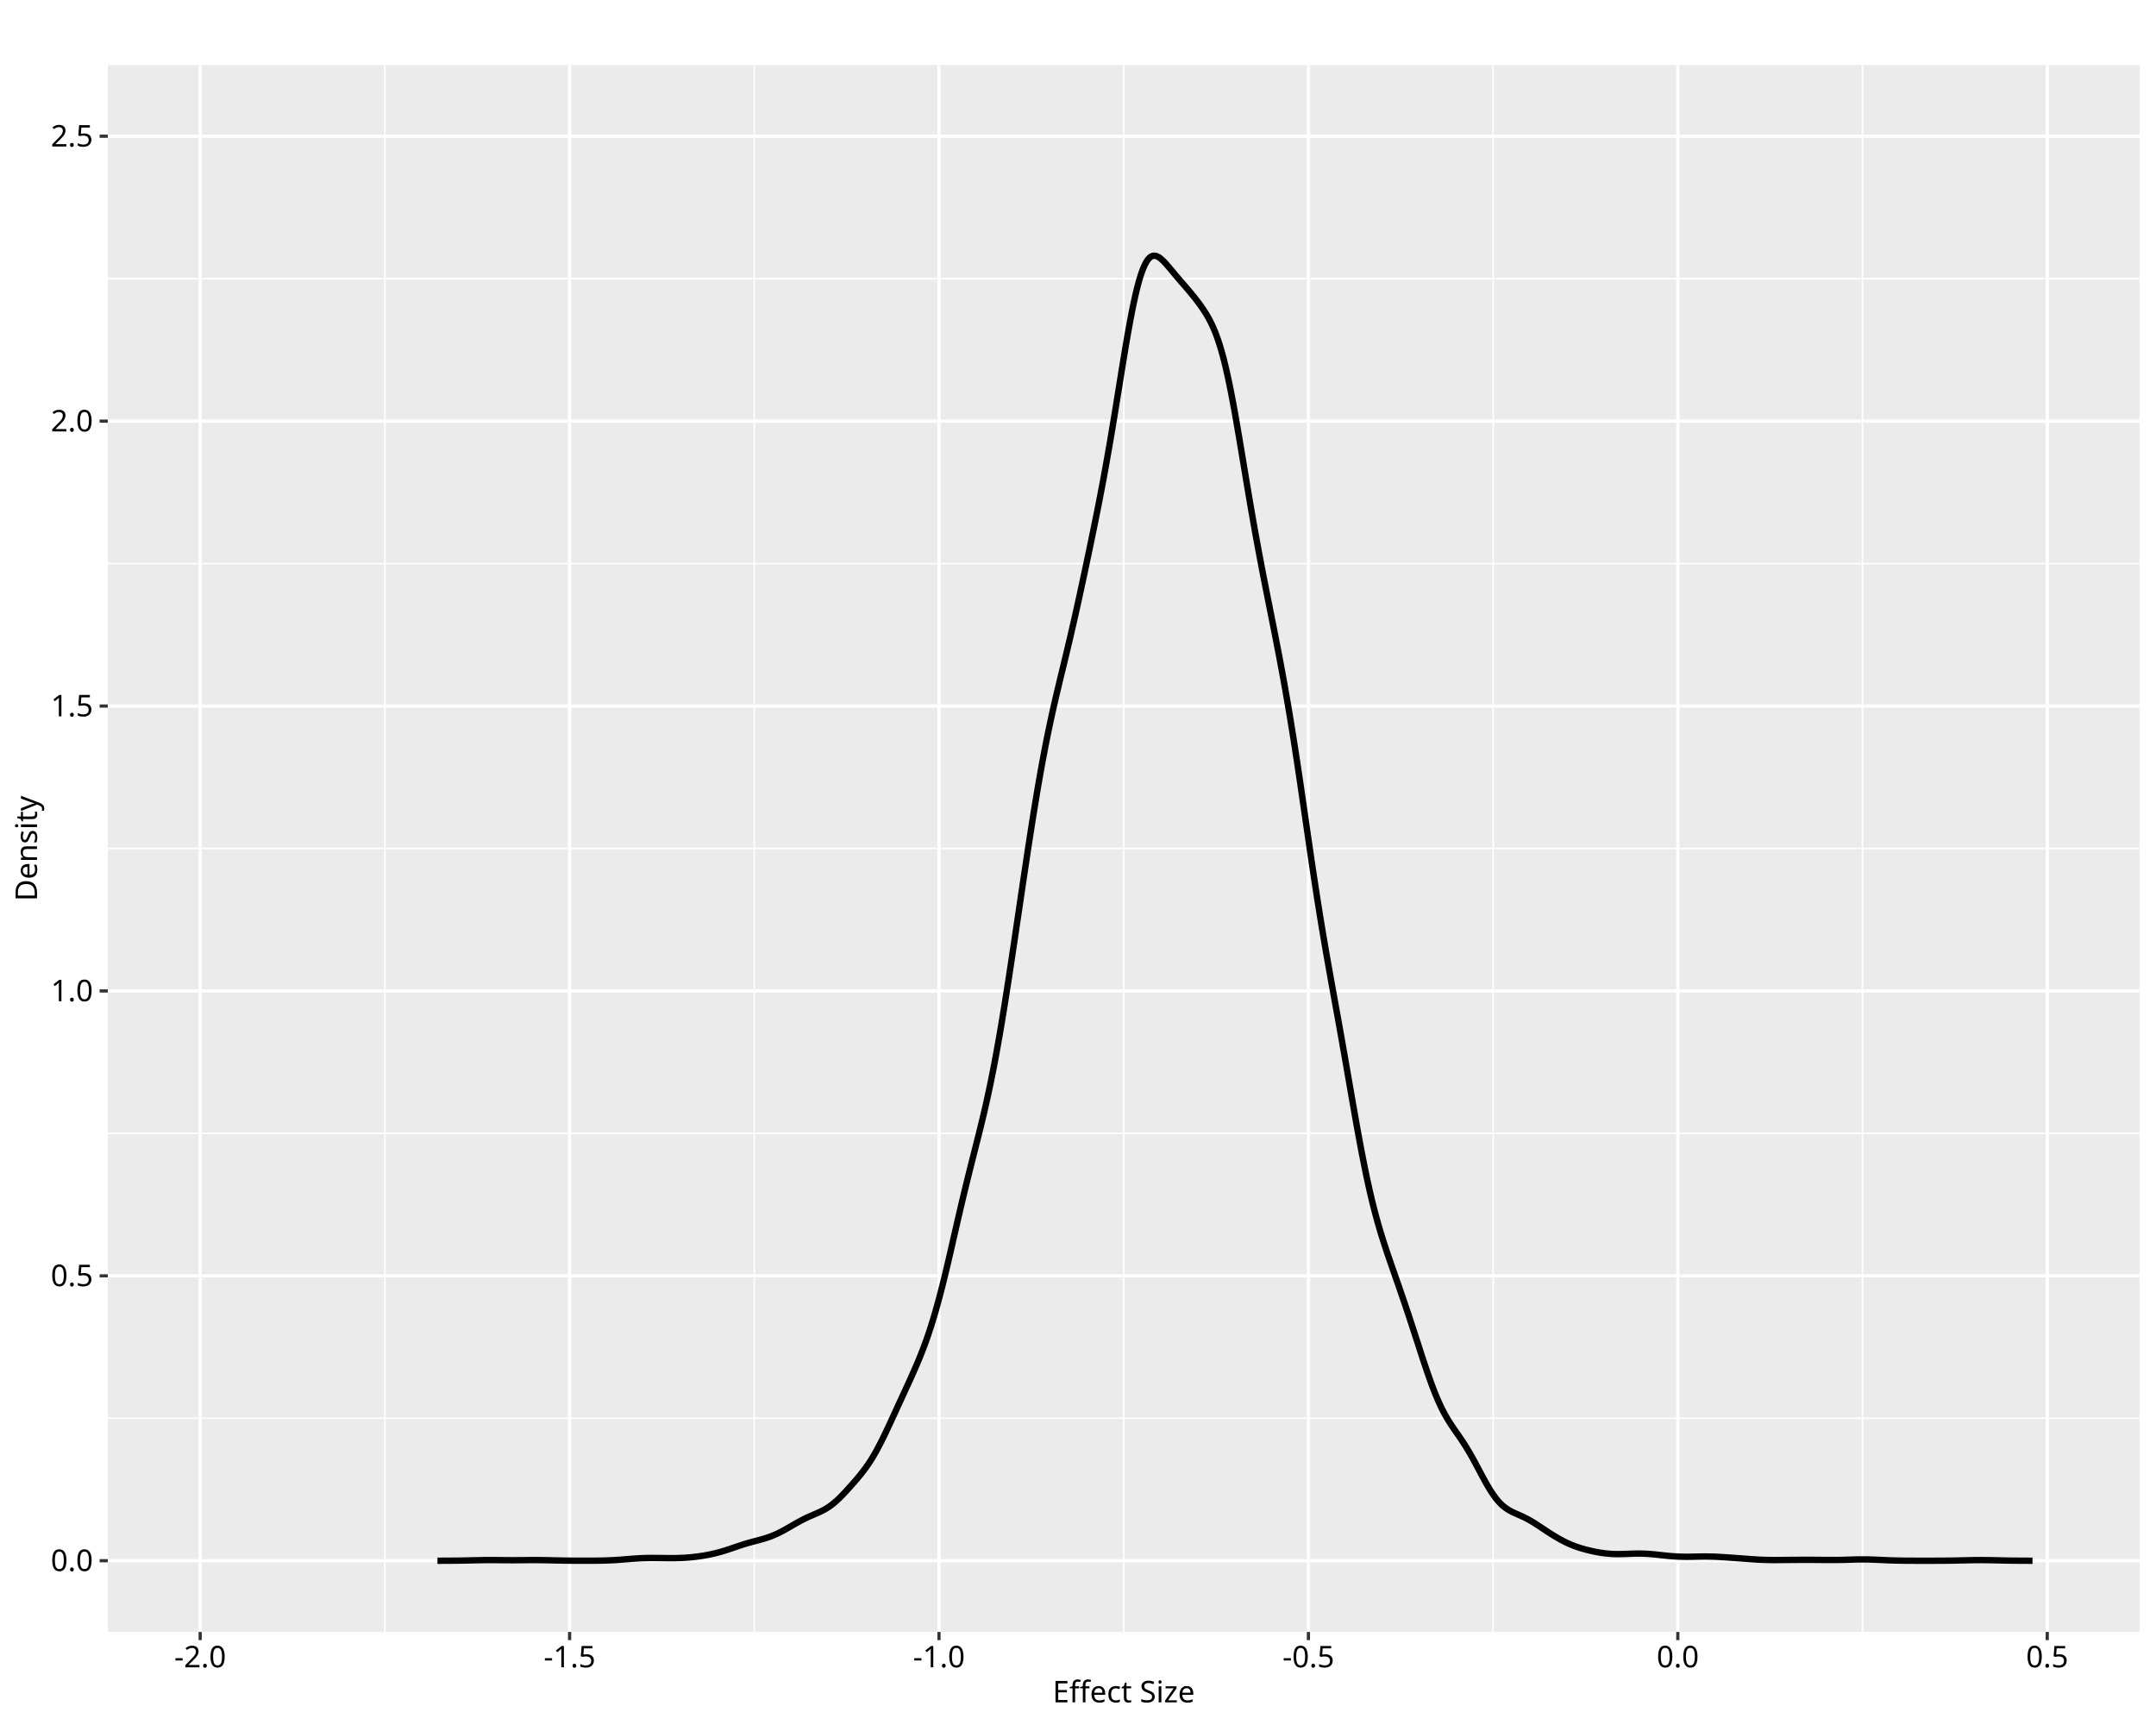
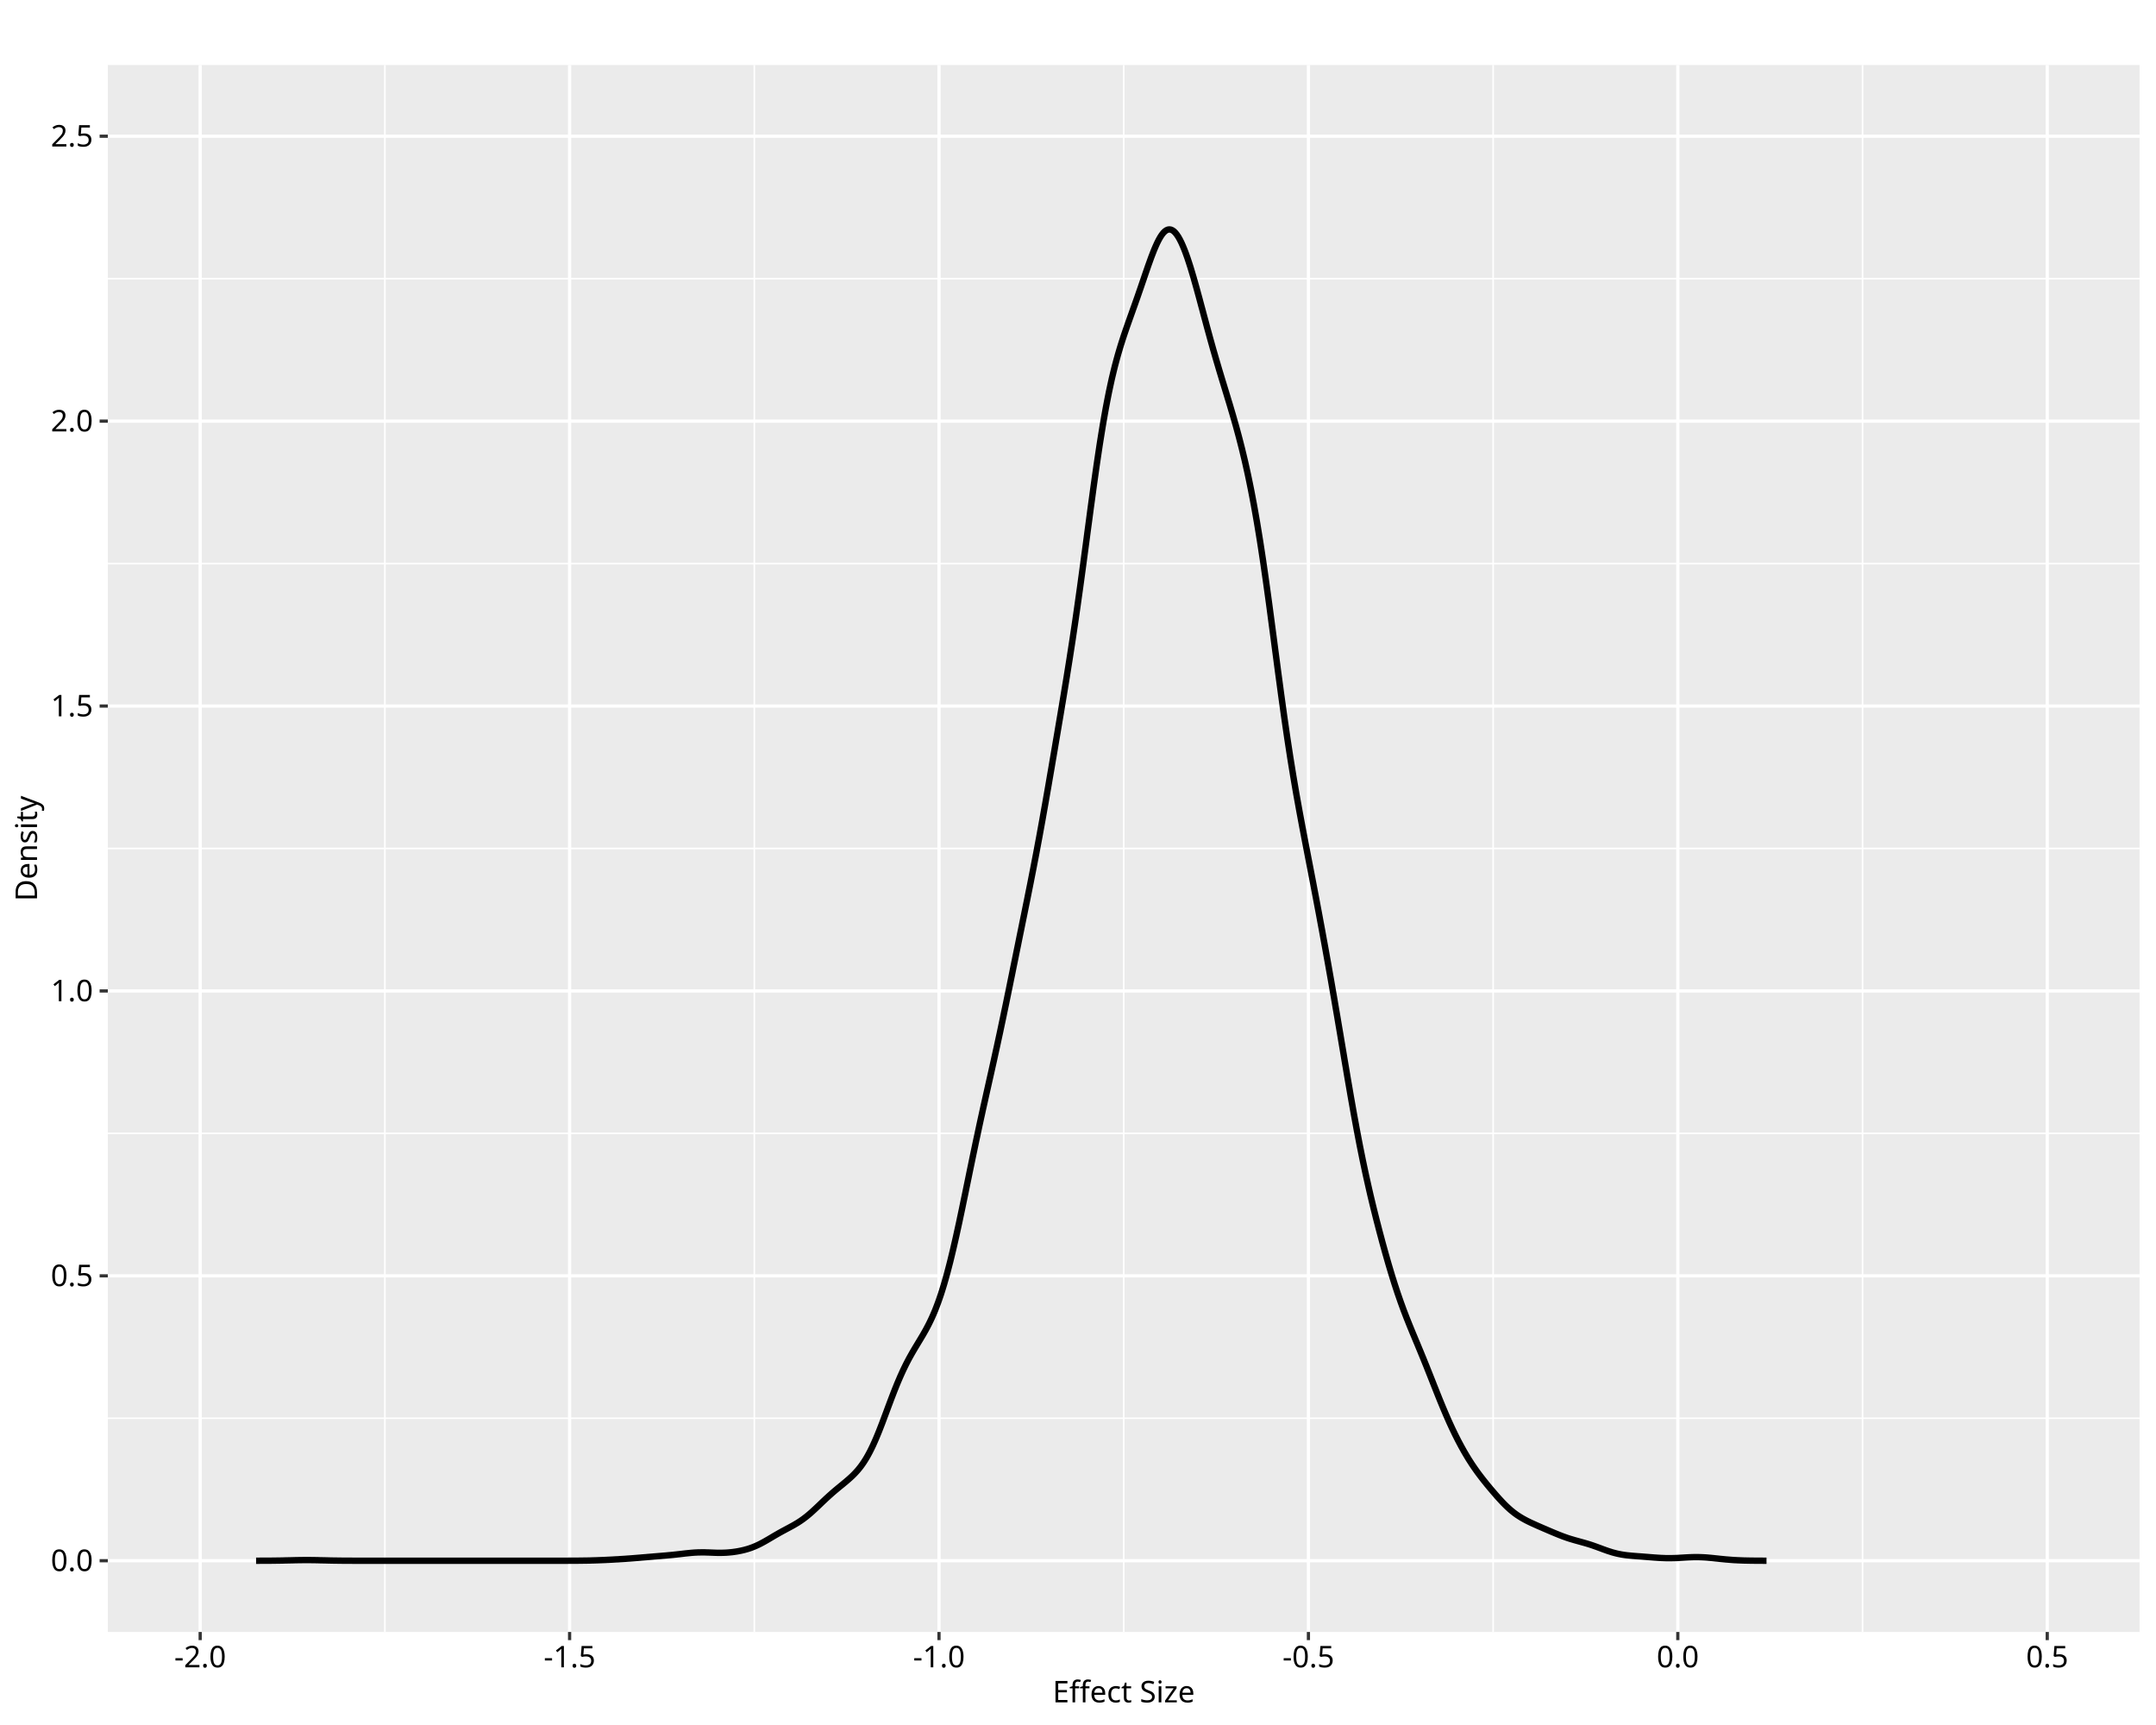
<svg xmlns="http://www.w3.org/2000/svg" class="svglite" data-engine-version="2.0" width="720.00pt" height="576.00pt" viewBox="0 0 720.00 576.00">
  <defs>
    <style type="text/css">
    .svglite line, .svglite polyline, .svglite polygon, .svglite path, .svglite rect, .svglite circle {
      fill: none;
      stroke: #000000;
      stroke-linecap: round;
      stroke-linejoin: round;
      stroke-miterlimit: 10.00;
    }
  </style>
  </defs>
  <rect width="100%" height="100%" style="stroke: none; fill: #FFFFFF;" />
  <defs>
    <clipPath id="cpMC4wMHw3MjAuMDB8MC4wMHw1NzYuMDA=">
      <rect x="0.00" y="0.00" width="720.00" height="576.00" />
    </clipPath>
  </defs>
  <g clip-path="url(#cpMC4wMHw3MjAuMDB8MC4wMHw1NzYuMDA=)">
    <rect x="0.00" y="0.00" width="720.00" height="576.00" style="stroke-width: 1.07; stroke: #FFFFFF; fill: #FFFFFF;" />
  </g>
  <defs>
    <clipPath id="cpMzYuMDF8NzE0LjUyfDIxLjcxfDU0NC45Mw==">
      <rect x="36.01" y="21.71" width="678.51" height="523.22" />
    </clipPath>
  </defs>
  <g clip-path="url(#cpMzYuMDF8NzE0LjUyfDIxLjcxfDU0NC45Mw==)">
    <rect x="36.01" y="21.71" width="678.51" height="523.22" style="stroke-width: 1.07; stroke: none; fill: #EBEBEB;" />
    <polyline points="36.01,473.58 714.52,473.58 " style="stroke-width: 0.53; stroke: #FFFFFF; stroke-linecap: butt;" />
    <polyline points="36.01,378.45 714.52,378.45 " style="stroke-width: 0.53; stroke: #FFFFFF; stroke-linecap: butt;" />
    <polyline points="36.01,283.32 714.52,283.32 " style="stroke-width: 0.53; stroke: #FFFFFF; stroke-linecap: butt;" />
    <polyline points="36.01,188.19 714.52,188.19 " style="stroke-width: 0.53; stroke: #FFFFFF; stroke-linecap: butt;" />
    <polyline points="36.01,93.06 714.52,93.06 " style="stroke-width: 0.53; stroke: #FFFFFF; stroke-linecap: butt;" />
    <polyline points="128.53,544.93 128.53,21.71 " style="stroke-width: 0.53; stroke: #FFFFFF; stroke-linecap: butt;" />
    <polyline points="251.90,544.93 251.90,21.71 " style="stroke-width: 0.53; stroke: #FFFFFF; stroke-linecap: butt;" />
    <polyline points="375.27,544.93 375.27,21.71 " style="stroke-width: 0.53; stroke: #FFFFFF; stroke-linecap: butt;" />
    <polyline points="498.63,544.93 498.63,21.71 " style="stroke-width: 0.53; stroke: #FFFFFF; stroke-linecap: butt;" />
    <polyline points="622.00,544.93 622.00,21.71 " style="stroke-width: 0.53; stroke: #FFFFFF; stroke-linecap: butt;" />
    <polyline points="36.01,521.15 714.52,521.15 " style="stroke-width: 1.07; stroke: #FFFFFF; stroke-linecap: butt;" />
    <polyline points="36.01,426.02 714.52,426.02 " style="stroke-width: 1.07; stroke: #FFFFFF; stroke-linecap: butt;" />
    <polyline points="36.01,330.89 714.52,330.89 " style="stroke-width: 1.07; stroke: #FFFFFF; stroke-linecap: butt;" />
    <polyline points="36.01,235.76 714.52,235.76 " style="stroke-width: 1.07; stroke: #FFFFFF; stroke-linecap: butt;" />
    <polyline points="36.01,140.62 714.52,140.62 " style="stroke-width: 1.07; stroke: #FFFFFF; stroke-linecap: butt;" />
    <polyline points="36.01,45.49 714.52,45.49 " style="stroke-width: 1.07; stroke: #FFFFFF; stroke-linecap: butt;" />
    <polyline points="66.85,544.93 66.85,21.71 " style="stroke-width: 1.07; stroke: #FFFFFF; stroke-linecap: butt;" />
    <polyline points="190.22,544.93 190.22,21.71 " style="stroke-width: 1.07; stroke: #FFFFFF; stroke-linecap: butt;" />
    <polyline points="313.58,544.93 313.58,21.71 " style="stroke-width: 1.07; stroke: #FFFFFF; stroke-linecap: butt;" />
    <polyline points="436.95,544.93 436.95,21.71 " style="stroke-width: 1.07; stroke: #FFFFFF; stroke-linecap: butt;" />
    <polyline points="560.31,544.93 560.31,21.71 " style="stroke-width: 1.07; stroke: #FFFFFF; stroke-linecap: butt;" />
    <polyline points="683.68,544.93 683.68,21.71 " style="stroke-width: 1.07; stroke: #FFFFFF; stroke-linecap: butt;" />
-     <polyline points="146.09,521.15 146.63,521.15 147.16,521.15 147.69,521.14 148.22,521.14 148.76,521.14 149.29,521.14 149.82,521.14 150.36,521.13 150.89,521.13 151.42,521.12 151.96,521.12 152.49,521.11 153.02,521.11 153.56,521.10 154.09,521.09 154.62,521.08 155.16,521.07 155.69,521.06 156.22,521.05 156.76,521.04 157.29,521.02 157.82,521.01 158.36,521.00 158.89,520.99 159.42,520.98 159.95,520.97 160.49,520.96 161.02,520.95 161.55,520.94 162.09,520.93 162.62,520.93 163.15,520.93 163.69,520.93 164.22,520.93 164.75,520.93 165.29,520.93 165.82,520.94 166.35,520.94 166.89,520.95 167.42,520.95 167.95,520.96 168.49,520.96 169.02,520.97 169.55,520.97 170.09,520.97 170.62,520.98 171.15,520.98 171.69,520.98 172.22,520.97 172.75,520.97 173.28,520.97 173.82,520.96 174.35,520.96 174.88,520.95 175.42,520.94 175.95,520.94 176.48,520.93 177.02,520.93 177.55,520.93 178.08,520.93 178.62,520.93 179.15,520.93 179.68,520.93 180.22,520.94 180.75,520.94 181.28,520.95 181.82,520.96 182.35,520.97 182.88,520.98 183.42,520.99 183.95,521.00 184.48,521.02 185.02,521.03 185.55,521.04 186.08,521.05 186.61,521.06 187.15,521.07 187.68,521.08 188.21,521.09 188.75,521.10 189.28,521.11 189.81,521.12 190.35,521.12 190.88,521.13 191.41,521.13 191.95,521.13 192.48,521.14 193.01,521.14 193.55,521.14 194.08,521.14 194.61,521.14 195.15,521.14 195.68,521.14 196.21,521.14 196.75,521.14 197.28,521.14 197.81,521.14 198.35,521.13 198.88,521.13 199.41,521.12 199.94,521.11 200.48,521.11 201.01,521.10 201.54,521.08 202.08,521.07 202.61,521.05 203.14,521.03 203.68,521.01 204.21,520.99 204.74,520.96 205.28,520.93 205.81,520.90 206.34,520.86 206.88,520.83 207.41,520.79 207.94,520.74 208.48,520.70 209.01,520.66 209.54,520.62 210.08,520.57 210.61,520.53 211.14,520.49 211.68,520.45 212.21,520.41 212.74,520.38 213.27,520.35 213.81,520.32 214.34,520.29 214.87,520.27 215.41,520.26 215.94,520.24 216.47,520.23 217.01,520.23 217.54,520.22 218.07,520.22 218.61,520.23 219.14,520.23 219.67,520.24 220.21,520.24 220.74,520.25 221.27,520.26 221.81,520.26 222.34,520.27 222.87,520.27 223.41,520.28 223.94,520.28 224.47,520.28 225.01,520.27 225.54,520.27 226.07,520.26 226.60,520.24 227.14,520.22 227.67,520.20 228.20,520.18 228.74,520.15 229.27,520.11 229.80,520.07 230.34,520.03 230.87,519.98 231.40,519.92 231.94,519.86 232.47,519.80 233.00,519.73 233.54,519.66 234.07,519.58 234.60,519.50 235.14,519.41 235.67,519.32 236.20,519.22 236.74,519.12 237.27,519.01 237.80,518.89 238.34,518.77 238.87,518.65 239.40,518.51 239.93,518.38 240.47,518.23 241.00,518.08 241.53,517.92 242.07,517.76 242.60,517.59 243.13,517.42 243.67,517.24 244.20,517.06 244.73,516.88 245.27,516.70 245.80,516.51 246.33,516.33 246.87,516.15 247.40,515.98 247.93,515.80 248.47,515.63 249.00,515.47 249.53,515.31 250.07,515.16 250.60,515.01 251.13,514.86 251.66,514.72 252.20,514.58 252.73,514.44 253.26,514.30 253.80,514.16 254.33,514.01 254.86,513.86 255.40,513.70 255.93,513.53 256.46,513.35 257.00,513.17 257.53,512.97 258.06,512.75 258.60,512.53 259.13,512.30 259.66,512.05 260.20,511.79 260.73,511.52 261.26,511.24 261.80,510.96 262.33,510.66 262.86,510.36 263.40,510.06 263.93,509.75 264.46,509.44 264.99,509.13 265.53,508.83 266.06,508.53 266.59,508.23 267.13,507.94 267.66,507.66 268.19,507.38 268.73,507.11 269.26,506.86 269.79,506.61 270.33,506.36 270.86,506.13 271.39,505.90 271.93,505.67 272.46,505.44 272.99,505.21 273.53,504.97 274.06,504.72 274.59,504.45 275.13,504.17 275.66,503.88 276.19,503.55 276.73,503.21 277.26,502.84 277.79,502.44 278.32,502.02 278.86,501.57 279.39,501.10 279.92,500.61 280.46,500.09 280.99,499.56 281.52,499.01 282.06,498.45 282.59,497.87 283.12,497.29 283.66,496.70 284.19,496.10 284.72,495.50 285.26,494.89 285.79,494.27 286.32,493.65 286.86,493.01 287.39,492.36 287.92,491.68 288.46,490.99 288.99,490.28 289.52,489.53 290.06,488.76 290.59,487.95 291.12,487.11 291.65,486.23 292.19,485.31 292.72,484.36 293.25,483.38 293.79,482.36 294.32,481.32 294.85,480.25 295.39,479.15 295.92,478.04 296.45,476.91 296.99,475.77 297.52,474.62 298.05,473.46 298.59,472.30 299.12,471.13 299.65,469.97 300.19,468.81 300.72,467.65 301.25,466.50 301.79,465.34 302.32,464.18 302.85,463.02 303.39,461.86 303.92,460.69 304.45,459.51 304.98,458.31 305.52,457.10 306.05,455.87 306.58,454.61 307.12,453.32 307.65,451.99 308.18,450.63 308.72,449.22 309.25,447.76 309.78,446.25 310.32,444.67 310.85,443.04 311.38,441.35 311.92,439.59 312.45,437.76 312.98,435.87 313.52,433.91 314.05,431.90 314.58,429.82 315.12,427.69 315.65,425.51 316.18,423.29 316.72,421.03 317.25,418.74 317.78,416.43 318.31,414.10 318.85,411.78 319.38,409.45 319.91,407.13 320.45,404.83 320.98,402.55 321.51,400.29 322.05,398.06 322.58,395.86 323.11,393.68 323.65,391.53 324.18,389.40 324.71,387.29 325.25,385.18 325.78,383.08 326.31,380.98 326.85,378.85 327.38,376.70 327.91,374.52 328.45,372.29 328.98,369.99 329.51,367.64 330.04,365.21 330.58,362.70 331.11,360.11 331.64,357.43 332.18,354.66 332.71,351.80 333.24,348.85 333.78,345.81 334.31,342.69 334.84,339.48 335.38,336.21 335.91,332.87 336.44,329.47 336.98,326.01 337.51,322.51 338.04,318.97 338.58,315.40 339.11,311.81 339.64,308.20 340.18,304.59 340.71,300.97 341.24,297.37 341.78,293.77 342.31,290.19 342.84,286.65 343.37,283.13 343.91,279.66 344.44,276.23 344.97,272.86 345.51,269.54 346.04,266.30 346.57,263.12 347.11,260.02 347.64,257.01 348.17,254.08 348.71,251.24 349.24,248.48 349.77,245.80 350.31,243.21 350.84,240.70 351.37,238.25 351.91,235.87 352.44,233.54 352.97,231.26 353.51,229.02 354.04,226.80 354.57,224.59 355.11,222.40 355.64,220.19 356.17,217.98 356.70,215.74 357.24,213.48 357.77,211.20 358.30,208.88 358.84,206.53 359.37,204.15 359.90,201.75 360.44,199.32 360.97,196.86 361.50,194.39 362.04,191.90 362.57,189.39 363.10,186.86 363.64,184.32 364.17,181.77 364.70,179.19 365.24,176.59 365.77,173.97 366.30,171.31 366.84,168.62 367.37,165.88 367.90,163.10 368.44,160.26 368.97,157.36 369.50,154.41 370.03,151.39 370.57,148.32 371.10,145.18 371.63,142.00 372.17,138.76 372.70,135.49 373.23,132.18 373.77,128.87 374.30,125.55 374.83,122.25 375.37,118.99 375.90,115.78 376.43,112.66 376.97,109.63 377.50,106.72 378.03,103.94 378.57,101.32 379.10,98.88 379.63,96.62 380.17,94.56 380.70,92.71 381.23,91.06 381.77,89.64 382.30,88.43 382.83,87.44 383.36,86.65 383.90,86.06 384.43,85.66 384.96,85.44 385.50,85.38 386.03,85.45 386.56,85.66 387.10,85.96 387.63,86.36 388.16,86.83 388.70,87.35 389.23,87.92 389.76,88.53 390.30,89.15 390.83,89.78 391.36,90.42 391.90,91.06 392.43,91.70 392.96,92.33 393.50,92.96 394.03,93.58 394.56,94.19 395.10,94.81 395.63,95.42 396.16,96.04 396.69,96.66 397.23,97.29 397.76,97.93 398.29,98.58 398.83,99.24 399.36,99.92 399.89,100.62 400.43,101.33 400.96,102.06 401.49,102.82 402.03,103.62 402.56,104.45 403.09,105.32 403.63,106.26 404.16,107.26 404.69,108.34 405.23,109.52 405.76,110.79 406.29,112.18 406.83,113.69 407.36,115.33 407.89,117.11 408.43,119.04 408.96,121.12 409.49,123.35 410.02,125.72 410.56,128.24 411.09,130.89 411.62,133.67 412.16,136.55 412.69,139.54 413.22,142.61 413.76,145.74 414.29,148.91 414.82,152.12 415.36,155.33 415.89,158.55 416.42,161.75 416.96,164.93 417.49,168.07 418.02,171.17 418.56,174.22 419.09,177.23 419.62,180.18 420.16,183.08 420.69,185.93 421.22,188.74 421.75,191.51 422.29,194.25 422.82,196.95 423.35,199.64 423.89,202.32 424.42,205.00 424.95,207.68 425.49,210.37 426.02,213.08 426.55,215.82 427.09,218.60 427.62,221.42 428.15,224.29 428.69,227.21 429.22,230.19 429.75,233.24 430.29,236.35 430.82,239.54 431.35,242.80 431.89,246.13 432.42,249.53 432.95,253.00 433.49,256.53 434.02,260.10 434.55,263.73 435.08,267.38 435.62,271.06 436.15,274.75 436.68,278.44 437.22,282.11 437.75,285.76 438.28,289.37 438.82,292.94 439.35,296.45 439.88,299.91 440.42,303.29 440.95,306.61 441.48,309.86 442.02,313.05 442.55,316.18 443.08,319.26 443.62,322.29 444.15,325.29 444.68,328.27 445.22,331.22 445.75,334.17 446.28,337.12 446.82,340.08 447.35,343.05 447.88,346.04 448.41,349.05 448.95,352.09 449.48,355.14 450.01,358.21 450.55,361.28 451.08,364.36 451.61,367.43 452.15,370.49 452.68,373.51 453.21,376.50 453.75,379.44 454.28,382.32 454.81,385.13 455.35,387.86 455.88,390.51 456.41,393.07 456.95,395.54 457.48,397.91 458.01,400.19 458.55,402.37 459.08,404.46 459.61,406.45 460.15,408.37 460.68,410.21 461.21,411.99 461.74,413.71 462.28,415.38 462.81,417.00 463.34,418.60 463.88,420.16 464.41,421.71 464.94,423.25 465.48,424.77 466.01,426.30 466.54,427.83 467.08,429.36 467.61,430.90 468.14,432.45 468.68,434.01 469.21,435.58 469.74,437.17 470.28,438.76 470.81,440.37 471.34,441.99 471.88,443.63 472.41,445.26 472.94,446.91 473.48,448.55 474.01,450.20 474.54,451.84 475.07,453.47 475.61,455.08 476.14,456.68 476.67,458.25 477.21,459.78 477.74,461.28 478.27,462.73 478.81,464.13 479.34,465.47 479.87,466.76 480.41,467.99 480.94,469.16 481.47,470.27 482.01,471.32 482.54,472.31 483.07,473.25 483.61,474.15 484.14,475.00 484.67,475.83 485.21,476.62 485.74,477.40 486.27,478.17 486.81,478.93 487.34,479.70 487.87,480.48 488.40,481.28 488.94,482.10 489.47,482.94 490.00,483.81 490.54,484.70 491.07,485.62 491.60,486.56 492.14,487.53 492.67,488.51 493.20,489.50 493.74,490.50 494.27,491.51 494.80,492.51 495.34,493.50 495.87,494.48 496.40,495.43 496.94,496.35 497.47,497.24 498.00,498.08 498.54,498.89 499.07,499.64 499.60,500.35 500.13,501.00 500.67,501.61 501.20,502.16 501.73,502.66 502.27,503.11 502.80,503.52 503.33,503.89 503.87,504.22 504.40,504.53 504.93,504.80 505.47,505.06 506.00,505.31 506.53,505.54 507.07,505.78 507.60,506.01 508.13,506.25 508.67,506.50 509.20,506.76 509.73,507.03 510.27,507.31 510.80,507.60 511.33,507.91 511.87,508.23 512.40,508.56 512.93,508.90 513.46,509.24 514.00,509.59 514.53,509.94 515.06,510.30 515.60,510.65 516.13,511.01 516.66,511.36 517.20,511.71 517.73,512.05 518.26,512.39 518.80,512.72 519.33,513.04 519.86,513.36 520.40,513.67 520.93,513.97 521.46,514.26 522.00,514.54 522.53,514.81 523.06,515.07 523.60,515.32 524.13,515.56 524.66,515.79 525.20,516.00 525.73,516.21 526.26,516.41 526.79,516.59 527.33,516.77 527.86,516.94 528.39,517.10 528.93,517.25 529.46,517.39 529.99,517.53 530.53,517.66 531.06,517.79 531.59,517.91 532.13,518.03 532.66,518.14 533.19,518.24 533.73,518.34 534.26,518.43 534.79,518.51 535.33,518.59 535.86,518.66 536.39,518.72 536.93,518.77 537.46,518.82 537.99,518.86 538.53,518.89 539.06,518.91 539.59,518.92 540.12,518.93 540.66,518.93 541.19,518.92 541.72,518.91 542.26,518.89 542.79,518.88 543.32,518.86 543.86,518.84 544.39,518.82 544.92,518.80 545.46,518.78 545.99,518.77 546.52,518.76 547.06,518.75 547.59,518.76 548.12,518.76 548.66,518.78 549.19,518.79 549.72,518.82 550.26,518.85 550.79,518.89 551.32,518.93 551.86,518.97 552.39,519.02 552.92,519.08 553.45,519.13 553.99,519.19 554.52,519.25 555.05,519.31 555.59,519.37 556.12,519.42 556.65,519.48 557.19,519.53 557.72,519.58 558.25,519.62 558.79,519.66 559.32,519.70 559.85,519.73 560.39,519.76 560.92,519.78 561.45,519.80 561.99,519.81 562.52,519.82 563.05,519.83 563.59,519.83 564.12,519.82 564.65,519.81 565.19,519.81 565.72,519.80 566.25,519.78 566.78,519.77 567.32,519.76 567.85,519.75 568.38,519.75 568.92,519.74 569.45,519.74 569.98,519.74 570.52,519.75 571.05,519.75 571.58,519.77 572.12,519.78 572.65,519.80 573.18,519.83 573.72,519.85 574.25,519.88 574.78,519.91 575.32,519.95 575.85,519.98 576.38,520.01 576.92,520.05 577.45,520.09 577.98,520.12 578.52,520.16 579.05,520.20 579.58,520.24 580.11,520.27 580.65,520.31 581.18,520.35 581.71,520.39 582.25,520.43 582.78,520.47 583.31,520.51 583.85,520.55 584.38,520.59 584.91,520.63 585.45,520.67 585.98,520.70 586.51,520.74 587.05,520.77 587.58,520.80 588.11,520.82 588.65,520.84 589.18,520.86 589.71,520.88 590.25,520.89 590.78,520.90 591.31,520.91 591.84,520.92 592.38,520.92 592.91,520.92 593.44,520.92 593.98,520.91 594.51,520.91 595.04,520.90 595.58,520.90 596.11,520.89 596.64,520.89 597.18,520.88 597.71,520.87 598.24,520.87 598.78,520.86 599.31,520.86 599.84,520.86 600.38,520.86 600.91,520.85 601.44,520.85 601.98,520.85 602.51,520.85 603.04,520.85 603.58,520.85 604.11,520.85 604.64,520.85 605.17,520.85 605.71,520.86 606.24,520.86 606.77,520.86 607.31,520.87 607.84,520.87 608.37,520.88 608.91,520.88 609.44,520.88 609.97,520.89 610.51,520.89 611.04,520.89 611.57,520.89 612.11,520.89 612.64,520.89 613.17,520.89 613.71,520.88 614.24,520.88 614.77,520.87 615.31,520.86 615.84,520.85 616.37,520.83 616.91,520.82 617.44,520.80 617.97,520.79 618.50,520.77 619.04,520.75 619.57,520.74 620.10,520.73 620.64,520.72 621.17,520.71 621.70,520.71 622.24,520.71 622.77,520.71 623.30,520.71 623.84,520.72 624.37,520.74 624.90,520.75 625.44,520.77 625.97,520.79 626.50,520.81 627.04,520.83 627.57,520.86 628.10,520.88 628.64,520.91 629.17,520.93 629.70,520.96 630.24,520.98 630.77,521.00 631.30,521.02 631.83,521.04 632.37,521.05 632.90,521.07 633.43,521.08 633.97,521.09 634.50,521.10 635.03,521.11 635.57,521.12 636.10,521.13 636.63,521.13 637.17,521.13 637.70,521.14 638.23,521.14 638.77,521.14 639.30,521.14 639.83,521.15 640.37,521.15 640.90,521.15 641.43,521.15 641.97,521.15 642.50,521.15 643.03,521.15 643.57,521.15 644.10,521.15 644.63,521.15 645.16,521.15 645.70,521.15 646.23,521.14 646.76,521.14 647.30,521.14 647.83,521.14 648.36,521.14 648.90,521.13 649.43,521.13 649.96,521.12 650.50,521.12 651.03,521.11 651.56,521.10 652.10,521.09 652.63,521.09 653.16,521.08 653.70,521.07 654.23,521.05 654.76,521.04 655.30,521.03 655.83,521.02 656.36,521.01 656.90,520.99 657.43,520.98 657.96,520.97 658.49,520.96 659.03,520.95 659.56,520.95 660.09,520.94 660.63,520.94 661.16,520.93 661.69,520.93 662.23,520.93 662.76,520.94 663.29,520.94 663.83,520.95 664.36,520.96 664.89,520.97 665.43,520.98 665.96,520.99 666.49,521.00 667.03,521.01 667.56,521.02 668.09,521.04 668.63,521.05 669.16,521.06 669.69,521.07 670.23,521.08 670.76,521.09 671.29,521.10 671.82,521.11 672.36,521.11 672.89,521.12 673.42,521.12 673.96,521.13 674.49,521.13 675.02,521.14 675.56,521.14 676.09,521.14 676.62,521.14 677.16,521.14 677.69,521.15 678.22,521.15 678.76,521.15 " style="stroke-width: 2.13; stroke-linecap: butt;" />
+     <polyline points="85.52,521.15 86.02,521.15 86.53,521.15 87.03,521.14 87.54,521.14 88.04,521.14 88.55,521.14 89.05,521.14 89.56,521.13 90.06,521.13 90.57,521.13 91.07,521.12 91.58,521.12 92.08,521.11 92.59,521.10 93.09,521.09 93.60,521.09 94.10,521.08 94.61,521.07 95.11,521.05 95.62,521.04 96.12,521.03 96.63,521.02 97.13,521.01 97.64,521.00 98.14,520.98 98.65,520.97 99.15,520.96 99.66,520.95 100.16,520.95 100.66,520.94 101.17,520.93 101.67,520.93 102.18,520.93 102.68,520.93 103.19,520.93 103.69,520.93 104.20,520.94 104.70,520.95 105.21,520.95 105.71,520.96 106.22,520.97 106.72,520.99 107.23,521.00 107.73,521.01 108.24,521.02 108.74,521.03 109.25,521.04 109.75,521.06 110.26,521.07 110.76,521.08 111.27,521.09 111.77,521.09 112.28,521.10 112.78,521.11 113.29,521.12 113.79,521.12 114.30,521.13 114.80,521.13 115.31,521.13 115.81,521.14 116.32,521.14 116.82,521.14 117.33,521.14 117.83,521.15 118.34,521.15 118.84,521.15 119.35,521.15 119.85,521.15 120.36,521.15 120.86,521.15 121.37,521.15 121.87,521.15 122.38,521.15 122.88,521.15 123.39,521.15 123.89,521.15 124.40,521.15 124.90,521.15 125.41,521.15 125.91,521.15 126.42,521.15 126.92,521.15 127.43,521.15 127.93,521.15 128.44,521.15 128.94,521.15 129.45,521.15 129.95,521.15 130.46,521.15 130.96,521.15 131.47,521.15 131.97,521.15 132.47,521.15 132.98,521.15 133.48,521.15 133.99,521.15 134.49,521.15 135.00,521.15 135.50,521.15 136.01,521.15 136.51,521.15 137.02,521.15 137.52,521.15 138.03,521.15 138.53,521.15 139.04,521.15 139.54,521.15 140.05,521.15 140.55,521.15 141.06,521.15 141.56,521.15 142.07,521.15 142.57,521.15 143.08,521.15 143.58,521.15 144.09,521.15 144.59,521.15 145.10,521.15 145.60,521.15 146.11,521.15 146.61,521.15 147.12,521.15 147.62,521.15 148.13,521.15 148.63,521.15 149.14,521.15 149.64,521.15 150.15,521.15 150.65,521.15 151.16,521.15 151.66,521.15 152.17,521.15 152.67,521.15 153.18,521.15 153.68,521.15 154.19,521.15 154.69,521.15 155.20,521.15 155.70,521.15 156.21,521.15 156.71,521.15 157.22,521.15 157.72,521.15 158.23,521.15 158.73,521.15 159.24,521.15 159.74,521.15 160.25,521.15 160.75,521.15 161.26,521.15 161.76,521.15 162.27,521.15 162.77,521.15 163.28,521.15 163.78,521.15 164.29,521.15 164.79,521.15 165.29,521.15 165.80,521.15 166.30,521.15 166.81,521.15 167.31,521.15 167.82,521.15 168.32,521.15 168.83,521.15 169.33,521.15 169.84,521.15 170.34,521.15 170.85,521.15 171.35,521.15 171.86,521.15 172.36,521.15 172.87,521.15 173.37,521.15 173.88,521.15 174.38,521.15 174.89,521.15 175.39,521.15 175.90,521.15 176.40,521.15 176.91,521.15 177.41,521.15 177.92,521.15 178.42,521.15 178.93,521.15 179.43,521.15 179.94,521.15 180.44,521.15 180.95,521.15 181.45,521.15 181.96,521.15 182.46,521.15 182.97,521.15 183.47,521.15 183.98,521.15 184.48,521.15 184.99,521.15 185.49,521.15 186.00,521.15 186.50,521.15 187.01,521.15 187.51,521.15 188.02,521.15 188.52,521.15 189.03,521.15 189.53,521.15 190.04,521.14 190.54,521.14 191.05,521.14 191.55,521.14 192.06,521.14 192.56,521.13 193.07,521.13 193.57,521.12 194.08,521.12 194.58,521.11 195.09,521.10 195.59,521.10 196.10,521.09 196.60,521.08 197.11,521.07 197.61,521.05 198.11,521.04 198.62,521.02 199.12,521.01 199.63,520.99 200.13,520.97 200.64,520.95 201.14,520.93 201.65,520.91 202.15,520.89 202.66,520.86 203.16,520.84 203.67,520.81 204.17,520.79 204.68,520.76 205.18,520.73 205.69,520.70 206.19,520.68 206.70,520.65 207.20,520.61 207.71,520.58 208.21,520.55 208.72,520.52 209.22,520.48 209.73,520.44 210.23,520.41 210.74,520.37 211.24,520.33 211.75,520.29 212.25,520.25 212.76,520.21 213.26,520.17 213.77,520.13 214.27,520.08 214.78,520.04 215.28,520.00 215.79,519.96 216.29,519.91 216.80,519.87 217.30,519.83 217.81,519.79 218.31,519.74 218.82,519.70 219.32,519.66 219.83,519.62 220.33,519.58 220.84,519.54 221.34,519.49 221.85,519.45 222.35,519.41 222.86,519.36 223.36,519.31 223.87,519.27 224.37,519.22 224.88,519.17 225.38,519.11 225.89,519.06 226.39,519.00 226.90,518.95 227.40,518.89 227.91,518.83 228.41,518.77 228.92,518.71 229.42,518.66 229.92,518.61 230.43,518.56 230.93,518.51 231.44,518.47 231.94,518.43 232.45,518.41 232.95,518.38 233.46,518.37 233.96,518.36 234.47,518.35 234.97,518.36 235.48,518.36 235.98,518.38 236.49,518.39 236.99,518.41 237.50,518.43 238.00,518.45 238.51,518.47 239.01,518.49 239.52,518.50 240.02,518.50 240.53,518.51 241.03,518.50 241.54,518.49 242.04,518.47 242.55,518.45 243.05,518.41 243.56,518.37 244.06,518.32 244.57,518.27 245.07,518.20 245.58,518.13 246.08,518.05 246.59,517.96 247.09,517.86 247.60,517.76 248.10,517.64 248.61,517.52 249.11,517.38 249.62,517.24 250.12,517.08 250.63,516.91 251.13,516.73 251.64,516.53 252.14,516.32 252.65,516.10 253.15,515.87 253.66,515.62 254.16,515.36 254.67,515.09 255.17,514.82 255.68,514.53 256.18,514.24 256.69,513.95 257.19,513.65 257.70,513.35 258.20,513.05 258.71,512.75 259.21,512.46 259.72,512.17 260.22,511.88 260.73,511.60 261.23,511.32 261.74,511.05 262.24,510.78 262.74,510.51 263.25,510.24 263.75,509.97 264.26,509.69 264.76,509.42 265.27,509.13 265.77,508.83 266.28,508.53 266.78,508.21 267.29,507.88 267.79,507.53 268.30,507.17 268.80,506.79 269.31,506.40 269.81,505.99 270.32,505.56 270.82,505.13 271.33,504.67 271.83,504.21 272.34,503.74 272.84,503.27 273.35,502.79 273.85,502.31 274.36,501.82 274.86,501.34 275.37,500.87 275.87,500.39 276.38,499.93 276.88,499.47 277.39,499.02 277.89,498.57 278.40,498.13 278.90,497.70 279.41,497.28 279.91,496.86 280.42,496.44 280.92,496.03 281.43,495.62 281.93,495.20 282.44,494.78 282.94,494.35 283.45,493.91 283.95,493.46 284.46,493.00 284.96,492.51 285.47,491.99 285.97,491.45 286.48,490.88 286.98,490.27 287.49,489.62 287.99,488.93 288.50,488.18 289.00,487.39 289.51,486.55 290.01,485.65 290.52,484.70 291.02,483.69 291.53,482.63 292.03,481.52 292.54,480.36 293.04,479.16 293.55,477.91 294.05,476.63 294.56,475.32 295.06,473.99 295.56,472.65 296.07,471.29 296.57,469.93 297.08,468.58 297.58,467.24 298.09,465.92 298.59,464.62 299.10,463.34 299.60,462.10 300.11,460.90 300.61,459.73 301.12,458.60 301.62,457.50 302.13,456.45 302.63,455.43 303.14,454.45 303.64,453.50 304.15,452.59 304.65,451.70 305.16,450.83 305.66,449.98 306.17,449.14 306.67,448.31 307.18,447.47 307.68,446.63 308.19,445.78 308.69,444.90 309.20,444.00 309.70,443.06 310.21,442.08 310.71,441.06 311.22,439.98 311.72,438.85 312.23,437.64 312.73,436.37 313.24,435.02 313.74,433.60 314.25,432.10 314.75,430.52 315.26,428.85 315.76,427.11 316.27,425.29 316.77,423.39 317.28,421.42 317.78,419.37 318.29,417.26 318.79,415.08 319.30,412.85 319.80,410.56 320.31,408.23 320.81,405.86 321.32,403.45 321.82,401.02 322.33,398.58 322.83,396.12 323.34,393.66 323.84,391.20 324.35,388.75 324.85,386.31 325.36,383.89 325.86,381.49 326.37,379.12 326.87,376.76 327.37,374.43 327.88,372.12 328.38,369.83 328.89,367.56 329.39,365.30 329.90,363.04 330.40,360.79 330.91,358.54 331.41,356.28 331.92,354.01 332.42,351.72 332.93,349.41 333.43,347.09 333.94,344.74 334.44,342.37 334.95,339.97 335.45,337.55 335.96,335.12 336.46,332.67 336.97,330.20 337.47,327.72 337.98,325.24 338.48,322.75 338.99,320.26 339.49,317.78 340.00,315.29 340.50,312.80 341.01,310.32 341.51,307.84 342.02,305.35 342.52,302.86 343.03,300.36 343.53,297.84 344.04,295.31 344.54,292.75 345.05,290.17 345.55,287.56 346.06,284.91 346.56,282.22 347.07,279.50 347.57,276.74 348.08,273.94 348.58,271.11 349.09,268.25 349.59,265.36 350.10,262.45 350.60,259.51 351.11,256.57 351.61,253.61 352.12,250.64 352.62,247.66 353.13,244.68 353.63,241.68 354.14,238.68 354.64,235.66 355.15,232.62 355.65,229.56 356.16,226.46 356.66,223.32 357.17,220.14 357.67,216.90 358.18,213.60 358.68,210.23 359.19,206.80 359.69,203.30 360.19,199.74 360.70,196.11 361.20,192.43 361.71,188.69 362.21,184.92 362.72,181.12 363.22,177.31 363.73,173.51 364.23,169.72 364.74,165.98 365.24,162.29 365.75,158.67 366.25,155.14 366.76,151.70 367.26,148.37 367.77,145.17 368.27,142.09 368.78,139.14 369.28,136.33 369.79,133.66 370.29,131.12 370.80,128.72 371.30,126.44 371.81,124.30 372.31,122.27 372.82,120.35 373.32,118.53 373.83,116.79 374.33,115.13 374.84,113.53 375.34,111.99 375.85,110.50 376.35,109.04 376.86,107.60 377.36,106.18 377.87,104.76 378.37,103.35 378.88,101.93 379.38,100.51 379.89,99.07 380.39,97.62 380.90,96.15 381.40,94.68 381.91,93.20 382.41,91.72 382.92,90.25 383.42,88.80 383.93,87.38 384.43,85.99 384.94,84.66 385.44,83.39 385.95,82.20 386.45,81.10 386.96,80.09 387.46,79.20 387.97,78.42 388.47,77.78 388.98,77.27 389.48,76.90 389.99,76.68 390.49,76.60 391.00,76.67 391.50,76.88 392.01,77.23 392.51,77.73 393.01,78.36 393.52,79.12 394.02,80.01 394.53,81.02 395.03,82.15 395.54,83.38 396.04,84.71 396.55,86.14 397.05,87.65 397.56,89.24 398.06,90.90 398.57,92.61 399.07,94.37 399.58,96.18 400.08,98.02 400.59,99.88 401.09,101.76 401.60,103.64 402.10,105.53 402.61,107.41 403.11,109.29 403.62,111.14 404.12,112.98 404.63,114.80 405.13,116.59 405.64,118.35 406.14,120.09 406.65,121.81 407.15,123.51 407.66,125.19 408.16,126.85 408.67,128.51 409.17,130.16 409.68,131.82 410.18,133.48 410.69,135.15 411.19,136.85 411.70,138.57 412.20,140.32 412.71,142.10 413.21,143.93 413.72,145.82 414.22,147.76 414.73,149.76 415.23,151.83 415.74,153.97 416.24,156.20 416.75,158.51 417.25,160.91 417.76,163.41 418.26,166.01 418.77,168.72 419.27,171.53 419.78,174.45 420.28,177.48 420.79,180.63 421.29,183.88 421.80,187.24 422.30,190.69 422.81,194.25 423.31,197.88 423.82,201.58 424.32,205.34 424.82,209.14 425.33,212.97 425.83,216.81 426.34,220.65 426.84,224.47 427.35,228.25 427.85,231.99 428.36,235.67 428.86,239.28 429.37,242.81 429.87,246.26 430.38,249.61 430.88,252.87 431.39,256.04 431.89,259.11 432.40,262.11 432.90,265.03 433.41,267.87 433.91,270.66 434.42,273.40 434.92,276.09 435.43,278.75 435.93,281.39 436.44,284.02 436.94,286.63 437.45,289.25 437.95,291.86 438.46,294.49 438.96,297.13 439.47,299.79 439.97,302.46 440.48,305.15 440.98,307.87 441.49,310.60 441.99,313.36 442.50,316.13 443.00,318.93 443.51,321.76 444.01,324.61 444.52,327.48 445.02,330.37 445.53,333.29 446.03,336.24 446.54,339.20 447.04,342.18 447.55,345.17 448.05,348.18 448.56,351.18 449.06,354.19 449.57,357.18 450.07,360.16 450.58,363.11 451.08,366.03 451.59,368.91 452.09,371.74 452.60,374.52 453.10,377.25 453.61,379.92 454.11,382.52 454.62,385.06 455.12,387.53 455.63,389.94 456.13,392.29 456.64,394.57 457.14,396.80 457.64,398.98 458.15,401.11 458.65,403.19 459.16,405.23 459.66,407.24 460.17,409.20 460.67,411.14 461.18,413.04 461.68,414.92 462.19,416.76 462.69,418.57 463.20,420.35 463.70,422.10 464.21,423.81 464.71,425.48 465.22,427.12 465.72,428.71 466.23,430.27 466.73,431.79 467.24,433.26 467.74,434.70 468.25,436.10 468.75,437.47 469.26,438.80 469.76,440.10 470.27,441.37 470.77,442.63 471.28,443.87 471.78,445.09 472.29,446.30 472.79,447.51 473.30,448.72 473.80,449.94 474.31,451.16 474.81,452.38 475.32,453.62 475.82,454.86 476.33,456.11 476.83,457.38 477.34,458.65 477.84,459.92 478.35,461.20 478.85,462.48 479.36,463.75 479.86,465.02 480.37,466.29 480.87,467.54 481.38,468.77 481.88,469.99 482.39,471.19 482.89,472.37 483.40,473.53 483.90,474.67 484.41,475.78 484.91,476.87 485.42,477.93 485.92,478.97 486.43,479.98 486.93,480.97 487.44,481.93 487.94,482.87 488.45,483.79 488.95,484.68 489.46,485.55 489.96,486.39 490.46,487.22 490.97,488.01 491.47,488.79 491.98,489.55 492.48,490.28 492.99,491.00 493.49,491.70 494.00,492.38 494.50,493.04 495.01,493.70 495.51,494.34 496.02,494.97 496.52,495.60 497.03,496.21 497.53,496.82 498.04,497.42 498.54,498.01 499.05,498.60 499.55,499.18 500.06,499.76 500.56,500.32 501.07,500.87 501.57,501.41 502.08,501.94 502.58,502.45 503.09,502.95 503.59,503.42 504.10,503.88 504.60,504.32 505.11,504.73 505.61,505.13 506.12,505.51 506.62,505.87 507.13,506.20 507.63,506.52 508.14,506.83 508.64,507.12 509.15,507.40 509.65,507.67 510.16,507.93 510.66,508.17 511.17,508.42 511.67,508.65 512.18,508.88 512.68,509.11 513.19,509.34 513.69,509.56 514.20,509.78 514.70,510.00 515.21,510.22 515.71,510.44 516.22,510.65 516.72,510.87 517.23,511.09 517.73,511.30 518.24,511.52 518.74,511.73 519.25,511.94 519.75,512.15 520.26,512.35 520.76,512.56 521.27,512.75 521.77,512.95 522.27,513.13 522.78,513.31 523.28,513.49 523.79,513.66 524.29,513.82 524.80,513.97 525.30,514.12 525.81,514.27 526.31,514.41 526.82,514.55 527.32,514.69 527.83,514.83 528.33,514.97 528.84,515.11 529.34,515.25 529.85,515.40 530.35,515.55 530.86,515.71 531.36,515.87 531.87,516.04 532.37,516.22 532.88,516.40 533.38,516.58 533.89,516.77 534.39,516.95 534.90,517.14 535.40,517.33 535.91,517.51 536.41,517.69 536.92,517.87 537.42,518.03 537.93,518.19 538.43,518.35 538.94,518.49 539.44,518.62 539.95,518.75 540.45,518.86 540.96,518.96 541.46,519.06 541.97,519.14 542.47,519.22 542.98,519.29 543.48,519.35 543.99,519.40 544.49,519.45 545.00,519.50 545.50,519.54 546.01,519.58 546.51,519.62 547.02,519.66 547.52,519.69 548.03,519.73 548.53,519.77 549.04,519.81 549.54,519.85 550.05,519.89 550.55,519.93 551.06,519.97 551.56,520.01 552.07,520.05 552.57,520.09 553.08,520.12 553.58,520.16 554.09,520.19 554.59,520.22 555.09,520.24 555.60,520.26 556.10,520.28 556.61,520.29 557.11,520.30 557.62,520.30 558.12,520.29 558.63,520.28 559.13,520.27 559.64,520.25 560.14,520.23 560.65,520.20 561.15,520.17 561.66,520.14 562.16,520.11 562.67,520.08 563.17,520.05 563.68,520.02 564.18,520.00 564.69,519.98 565.19,519.96 565.70,519.95 566.20,519.94 566.71,519.94 567.21,519.95 567.72,519.96 568.22,519.98 568.73,520.00 569.23,520.03 569.74,520.06 570.24,520.10 570.75,520.15 571.25,520.19 571.76,520.24 572.26,520.29 572.77,520.35 573.27,520.40 573.78,520.45 574.28,520.51 574.79,520.56 575.29,520.61 575.80,520.66 576.30,520.71 576.81,520.75 577.31,520.79 577.82,520.83 578.32,520.87 578.83,520.91 579.33,520.94 579.84,520.96 580.34,520.99 580.85,521.01 581.35,521.03 581.86,521.05 582.36,521.07 582.87,521.08 583.37,521.09 583.88,521.10 584.38,521.11 584.89,521.12 585.39,521.12 585.90,521.13 586.40,521.13 586.91,521.14 587.41,521.14 587.91,521.14 588.42,521.14 588.92,521.15 589.43,521.15 589.93,521.15 " style="stroke-width: 2.13; stroke-linecap: butt;" />
  </g>
  <g clip-path="url(#cpMC4wMHw3MjAuMDB8MC4wMHw1NzYuMDA=)">
    <text x="31.08" y="524.59" text-anchor="end" style="font-size: 10.00px; font-family: sans;" textLength="13.90px" lengthAdjust="spacingAndGlyphs">0.0</text>
    <text x="31.08" y="429.46" text-anchor="end" style="font-size: 10.00px; font-family: sans;" textLength="13.90px" lengthAdjust="spacingAndGlyphs">0.5</text>
    <text x="31.08" y="334.33" text-anchor="end" style="font-size: 10.00px; font-family: sans;" textLength="13.90px" lengthAdjust="spacingAndGlyphs">1.0</text>
    <text x="31.08" y="239.20" text-anchor="end" style="font-size: 10.00px; font-family: sans;" textLength="13.90px" lengthAdjust="spacingAndGlyphs">1.5</text>
    <text x="31.08" y="144.06" text-anchor="end" style="font-size: 10.00px; font-family: sans;" textLength="13.90px" lengthAdjust="spacingAndGlyphs">2.0</text>
    <text x="31.08" y="48.93" text-anchor="end" style="font-size: 10.00px; font-family: sans;" textLength="13.90px" lengthAdjust="spacingAndGlyphs">2.5</text>
    <polyline points="33.27,521.15 36.01,521.15 " style="stroke-width: 1.07; stroke: #333333; stroke-linecap: butt;" />
    <polyline points="33.27,426.02 36.01,426.02 " style="stroke-width: 1.07; stroke: #333333; stroke-linecap: butt;" />
    <polyline points="33.27,330.89 36.01,330.89 " style="stroke-width: 1.07; stroke: #333333; stroke-linecap: butt;" />
    <polyline points="33.27,235.76 36.01,235.76 " style="stroke-width: 1.07; stroke: #333333; stroke-linecap: butt;" />
    <polyline points="33.27,140.62 36.01,140.62 " style="stroke-width: 1.07; stroke: #333333; stroke-linecap: butt;" />
    <polyline points="33.27,45.49 36.01,45.49 " style="stroke-width: 1.07; stroke: #333333; stroke-linecap: butt;" />
    <polyline points="66.85,547.67 66.85,544.93 " style="stroke-width: 1.07; stroke: #333333; stroke-linecap: butt;" />
    <polyline points="190.22,547.67 190.22,544.93 " style="stroke-width: 1.07; stroke: #333333; stroke-linecap: butt;" />
    <polyline points="313.58,547.67 313.58,544.93 " style="stroke-width: 1.07; stroke: #333333; stroke-linecap: butt;" />
    <polyline points="436.95,547.67 436.95,544.93 " style="stroke-width: 1.07; stroke: #333333; stroke-linecap: butt;" />
    <polyline points="560.31,547.67 560.31,544.93 " style="stroke-width: 1.07; stroke: #333333; stroke-linecap: butt;" />
    <polyline points="683.68,547.67 683.68,544.93 " style="stroke-width: 1.07; stroke: #333333; stroke-linecap: butt;" />
    <text x="66.85" y="556.75" text-anchor="middle" style="font-size: 10.00px; font-family: sans;" textLength="17.23px" lengthAdjust="spacingAndGlyphs">-2.0</text>
    <text x="190.22" y="556.75" text-anchor="middle" style="font-size: 10.00px; font-family: sans;" textLength="17.23px" lengthAdjust="spacingAndGlyphs">-1.5</text>
    <text x="313.58" y="556.75" text-anchor="middle" style="font-size: 10.00px; font-family: sans;" textLength="17.23px" lengthAdjust="spacingAndGlyphs">-1.0</text>
    <text x="436.95" y="556.75" text-anchor="middle" style="font-size: 10.00px; font-family: sans;" textLength="17.23px" lengthAdjust="spacingAndGlyphs">-0.5</text>
    <text x="560.31" y="556.75" text-anchor="middle" style="font-size: 10.00px; font-family: sans;" textLength="13.90px" lengthAdjust="spacingAndGlyphs">0.0</text>
    <text x="683.68" y="556.75" text-anchor="middle" style="font-size: 10.00px; font-family: sans;" textLength="13.90px" lengthAdjust="spacingAndGlyphs">0.5</text>
    <text x="375.27" y="568.44" text-anchor="middle" style="font-size: 10.00px; font-family: sans;" textLength="47.81px" lengthAdjust="spacingAndGlyphs">Effect Size</text>
    <text transform="translate(12.36,283.32) rotate(-90)" text-anchor="middle" style="font-size: 10.00px; font-family: sans;" textLength="33.35px" lengthAdjust="spacingAndGlyphs">Density</text>
  </g>
</svg>
